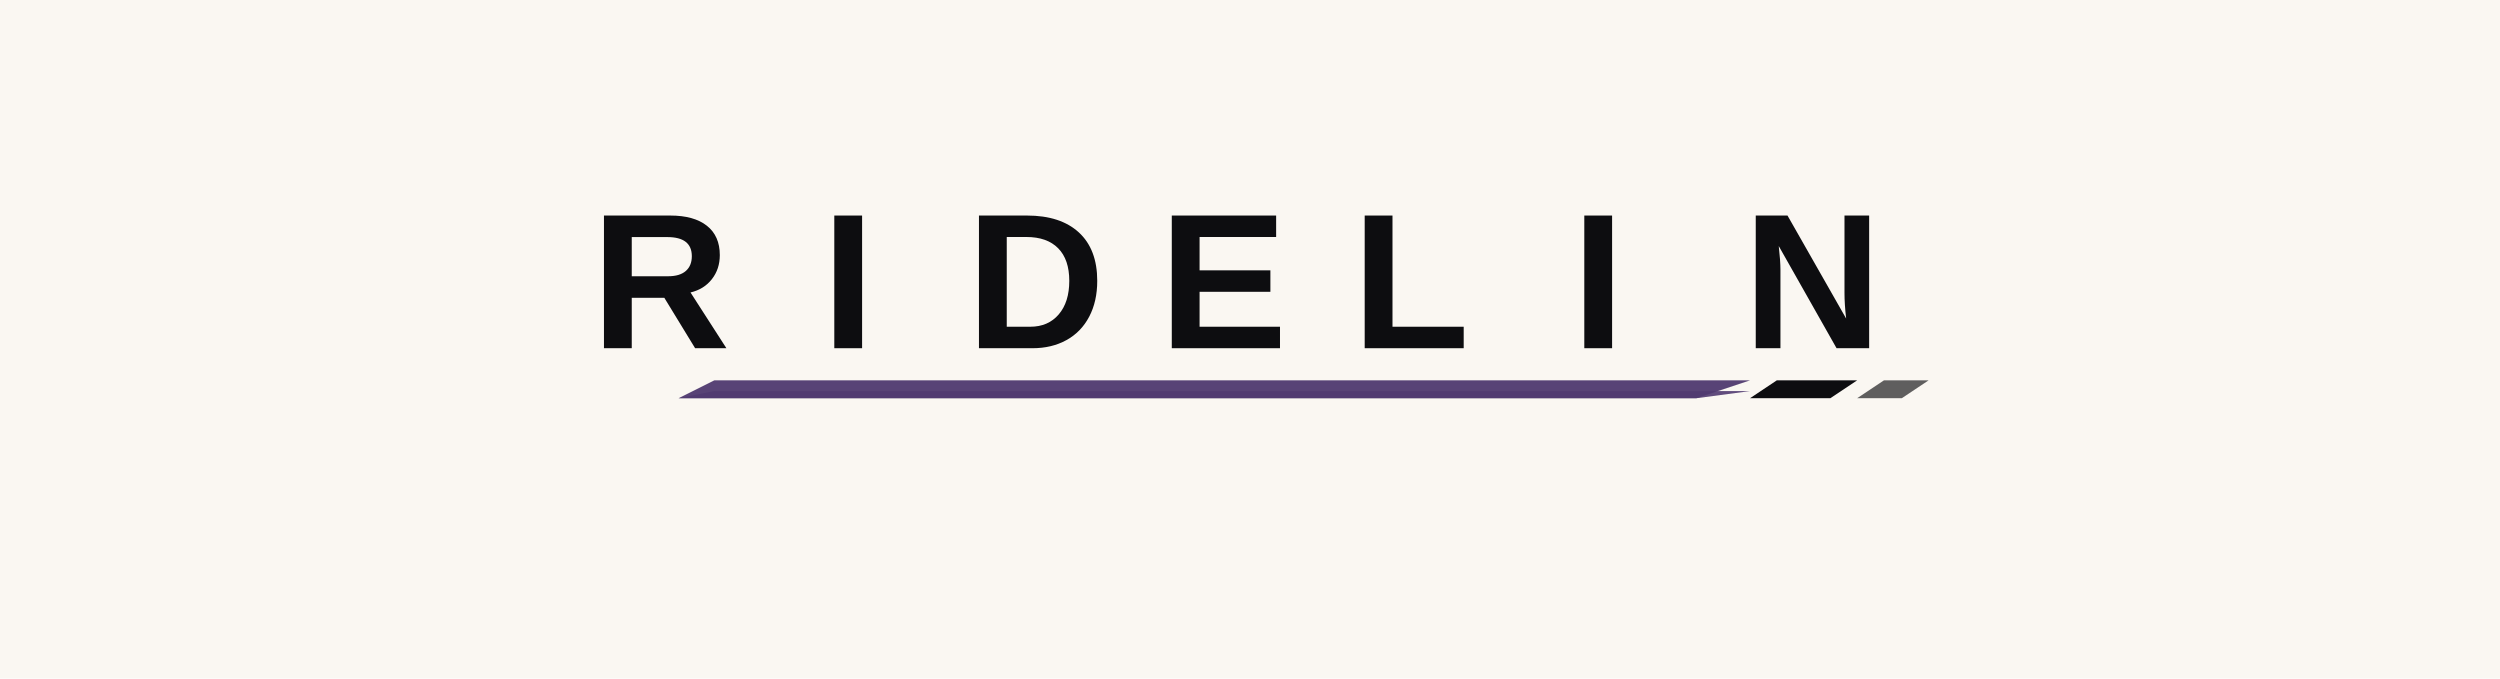
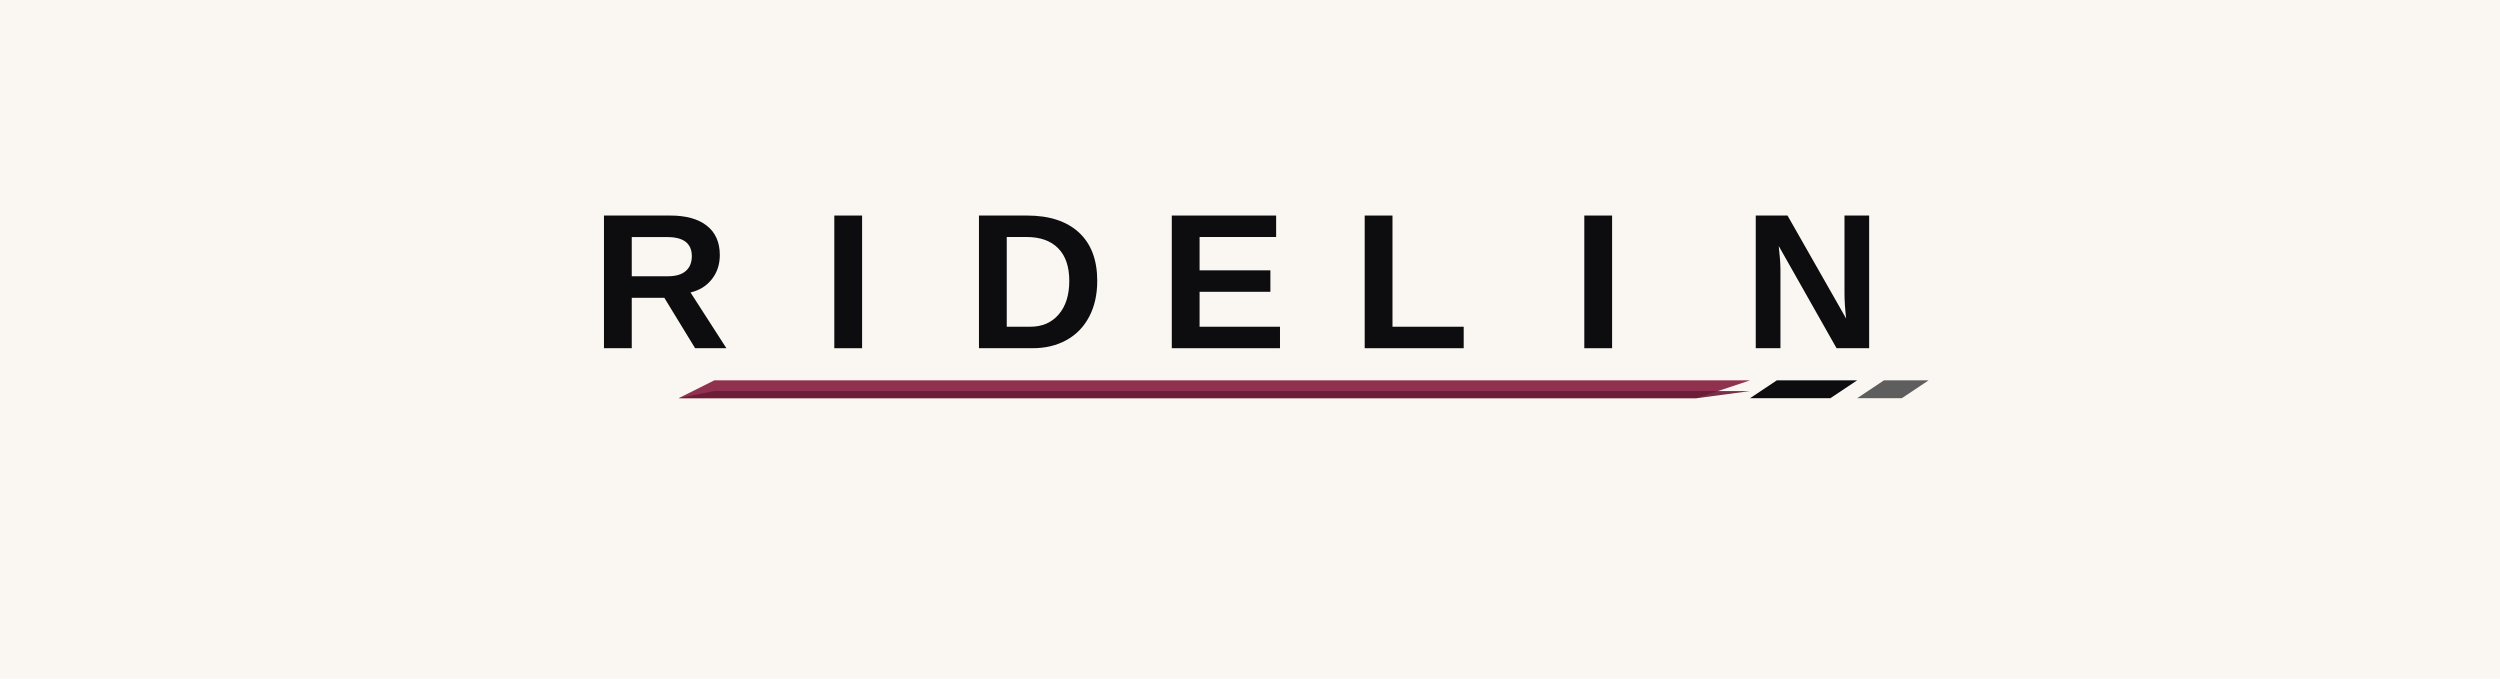
<svg xmlns="http://www.w3.org/2000/svg" viewBox="0 0 1400 380" width="100%" height="100%">
  <rect width="1400" height="380" fill="#FAF7F2" />
  <g transform="translate(700, 195)">
    <text x="0" y="0" font-family="Montserrat, 'Helvetica Neue', Futura, Arial, sans-serif" font-size="108px" font-weight="700" fill="#0D0D10" letter-spacing="8" text-anchor="middle">
      <tspan x="-315">R</tspan>
      <tspan x="-210">I</tspan>
      <tspan x="-105">D</tspan>
      <tspan x="0">E</tspan>
      <tspan x="105">L</tspan>
      <tspan x="210">I</tspan>
      <tspan x="315">N</tspan>
    </text>
    <g transform="translate(-320, 28)">
-       <path d="M 0,0 L 570,0 L 600,-10 L 20,-10 Z" fill="#503A70" opacity="0.95" />
-       <path d="M 0,0 L 570,0 L 600,-4 L 20,-4 Z" fill="#503A70" opacity="0.9" />
+       <path d="M 0,0 L 570,0 L 600,-10 L 20,-10 Z" fill="#8A2747" opacity="0.95" />
+       <path d="M 0,0 L 570,0 L 600,-4 L 20,-4 Z" fill="#681B34" opacity="0.9" />
      <polygon points="615,-10 660,-10 645,0 600,0" fill="#0D0D10" />
      <polygon points="675,-10 700,-10 685,0 660,0" fill="#0D0D10" opacity="0.65" />
    </g>
  </g>
</svg>
